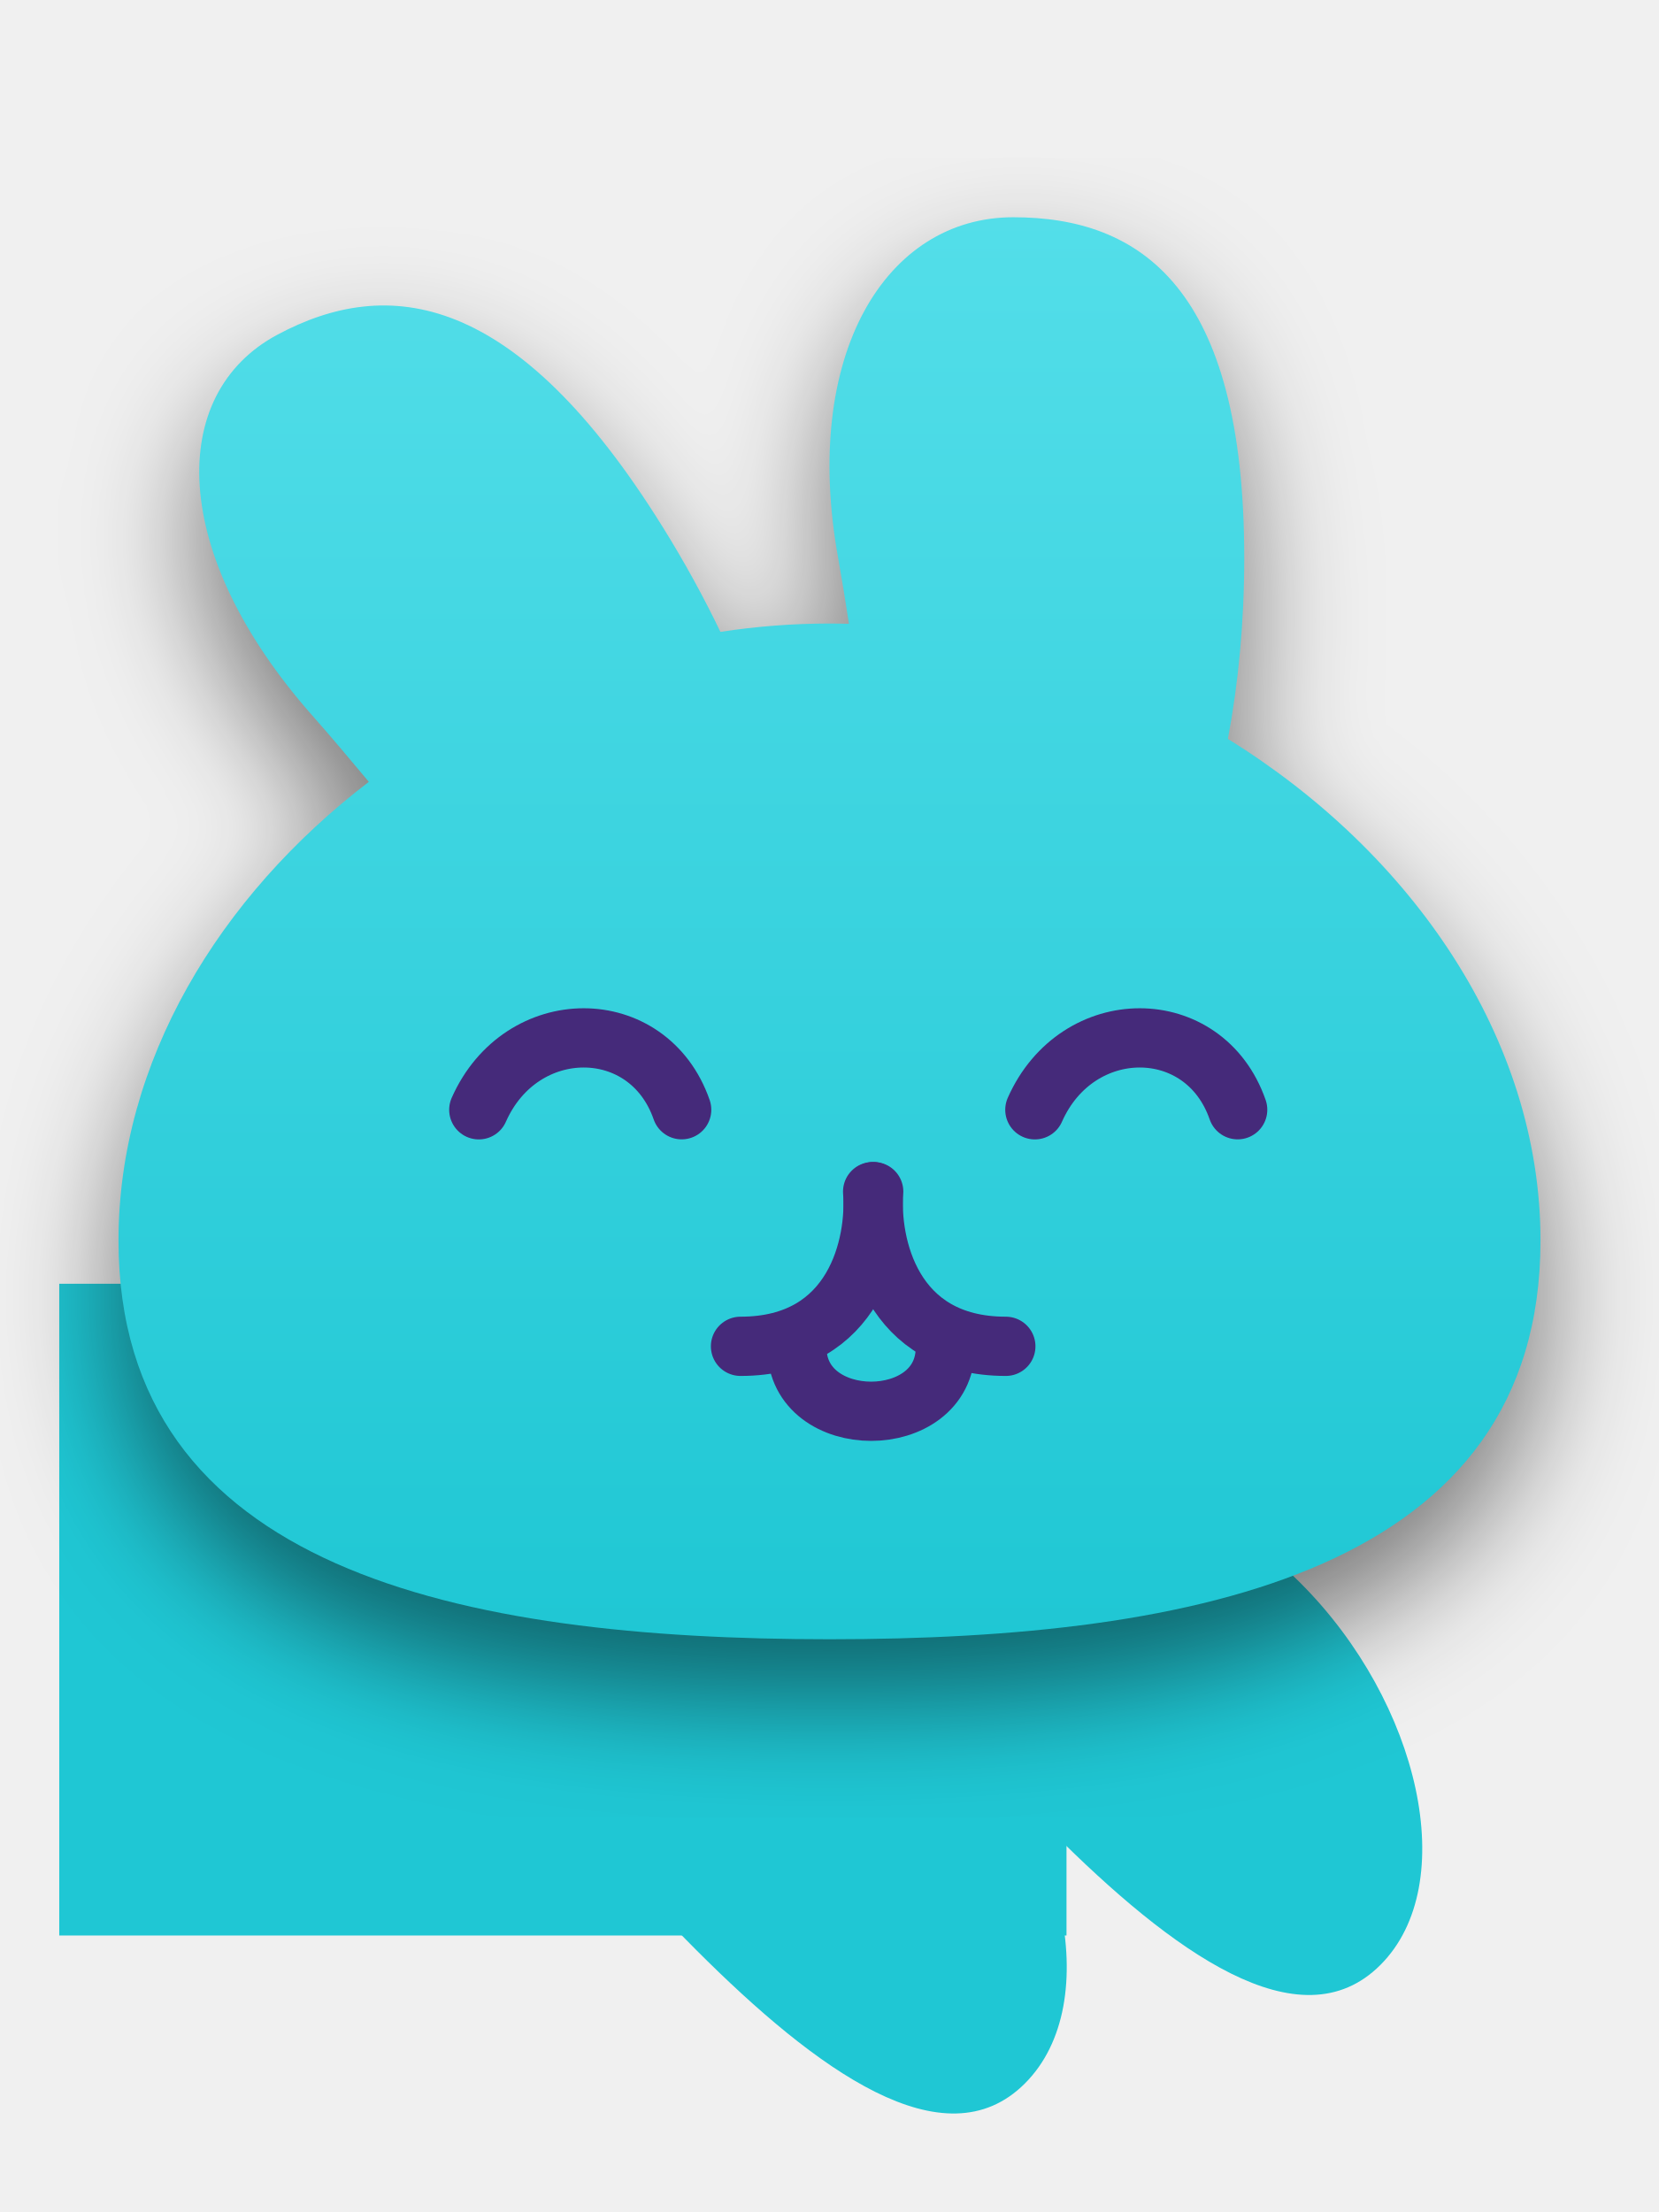
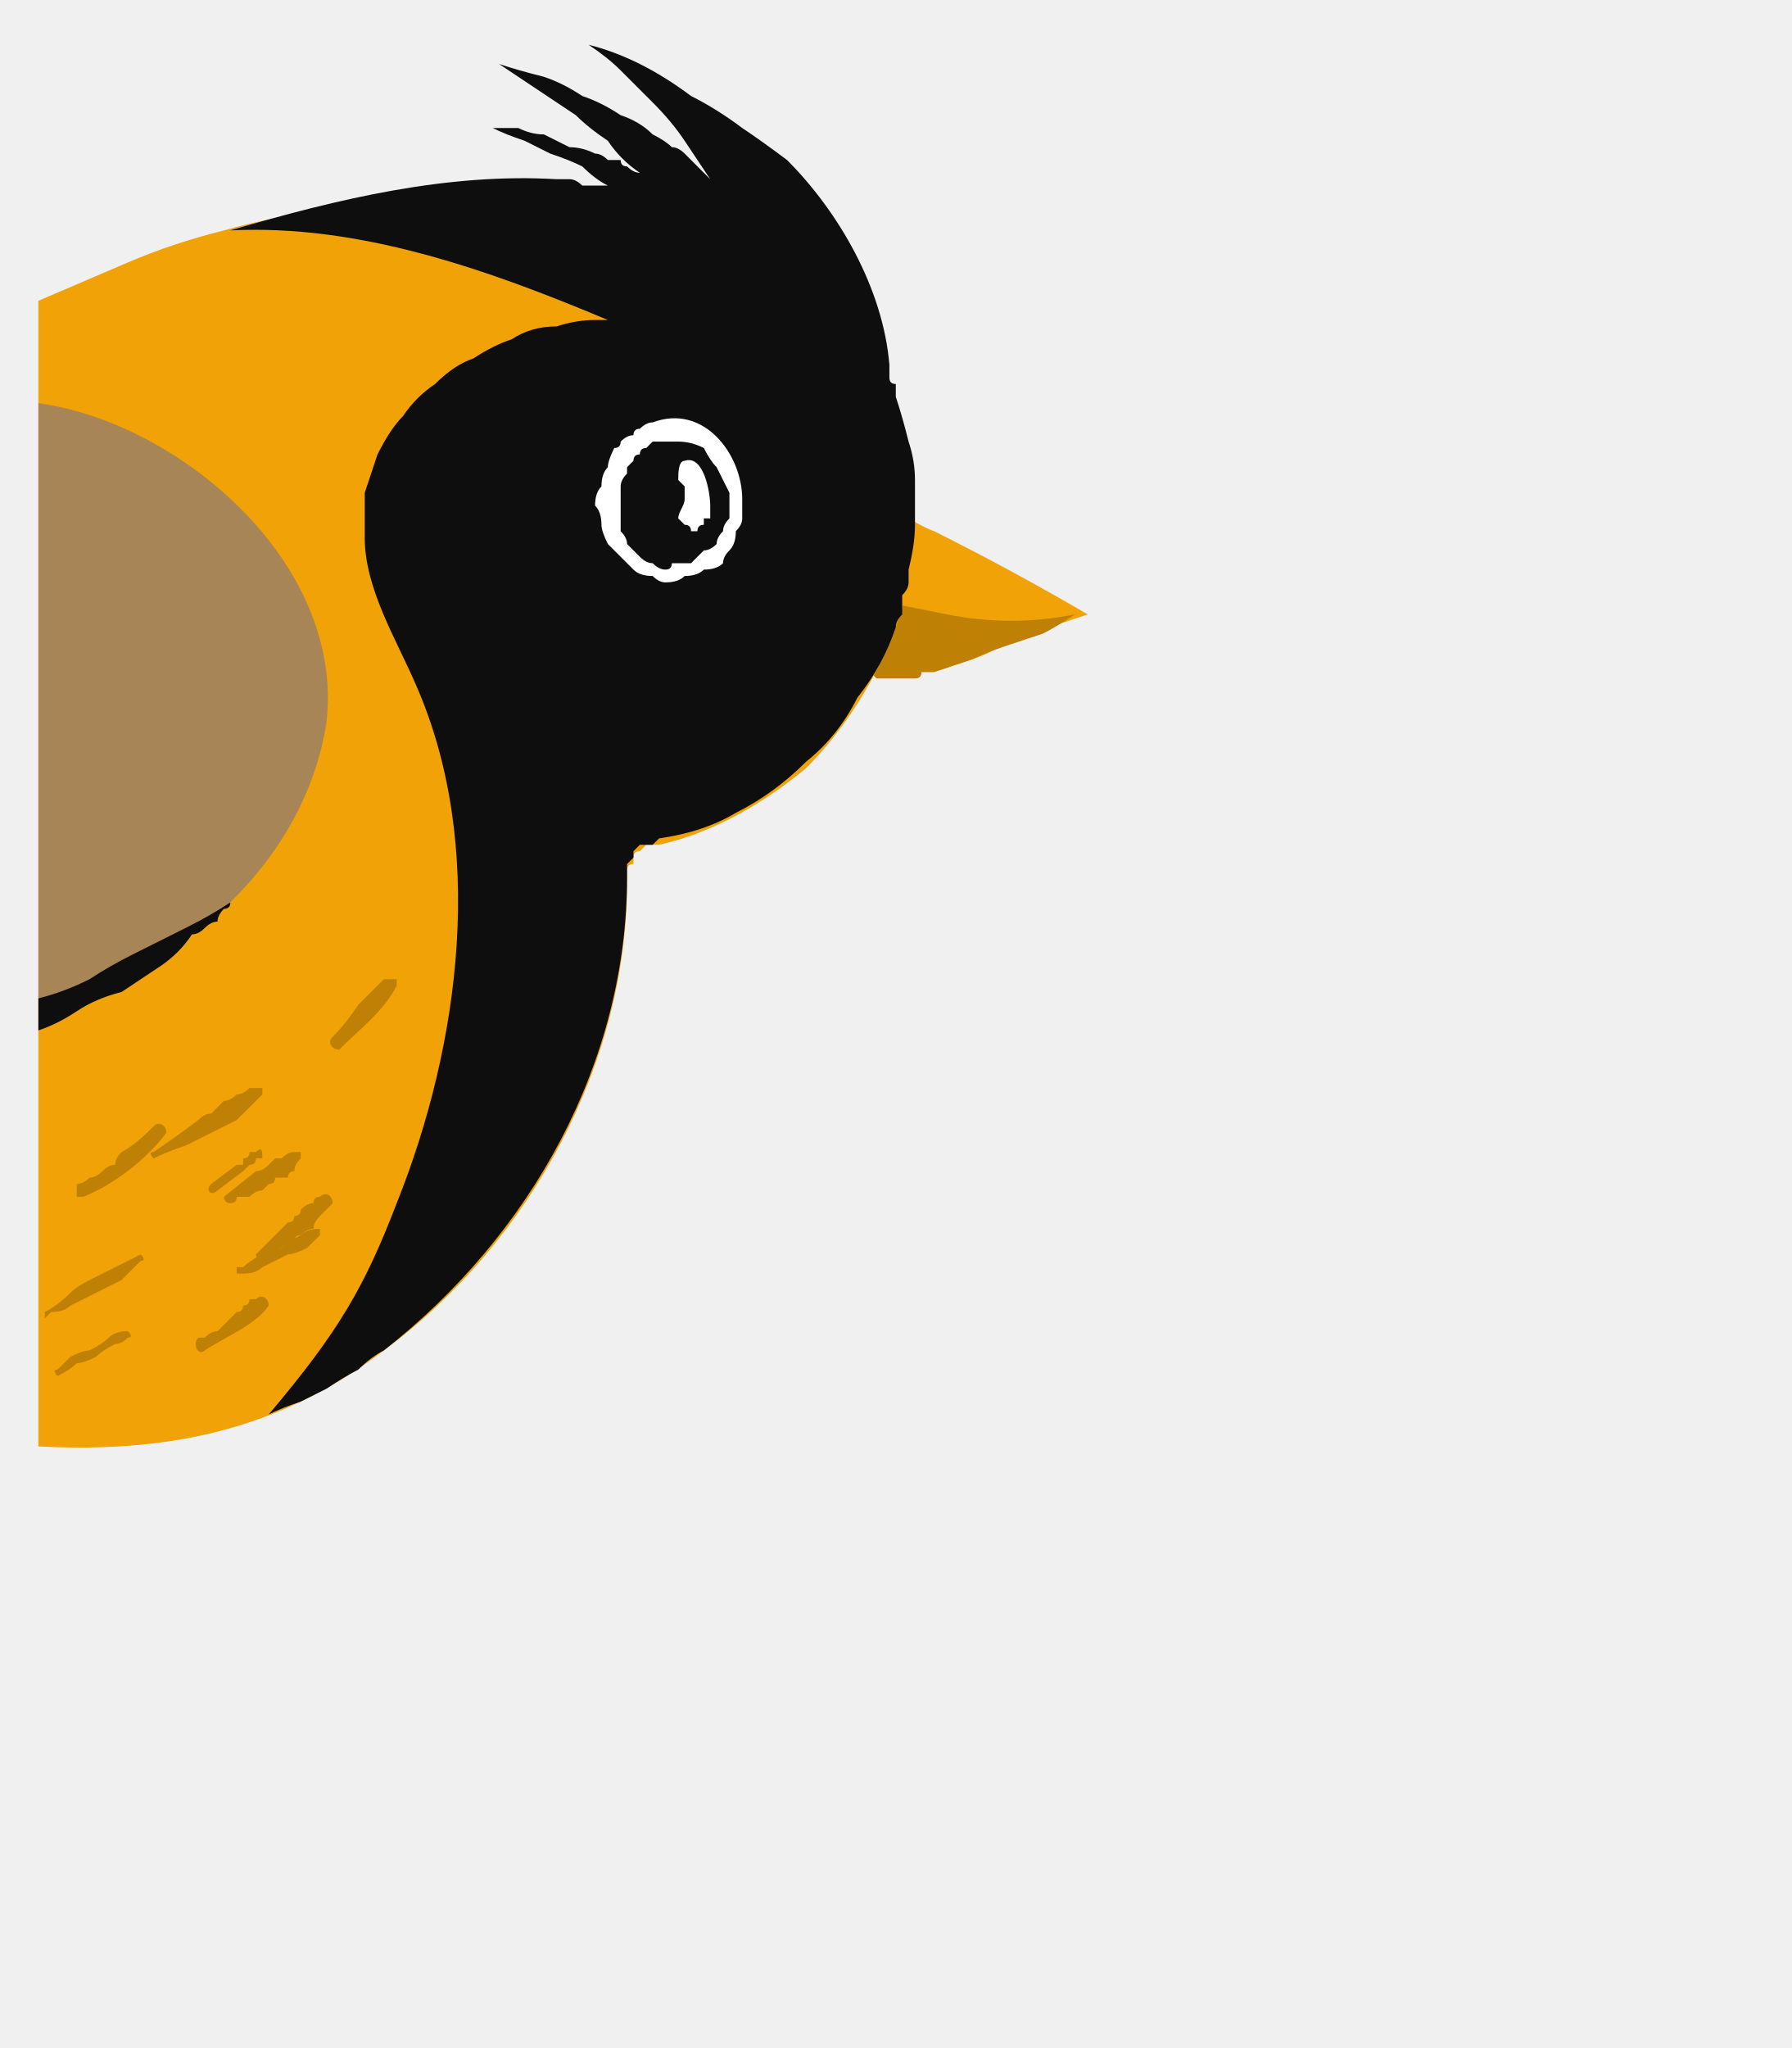
- <svg xmlns="http://www.w3.org/2000/svg" width="24" height="32" viewBox="0 0 28 32" fill="none">
-   <rect x="1" y="19" width="17" height="11" fill="#1FC7D4" />
-   <path d="M9.507 24.706C8.146 26.067 9.738 28.231 11.755 30.249C13.773 32.267 15.938 33.858 17.298 32.497C18.659 31.137 17.968 28.071 15.951 26.053C13.933 24.036 10.868 23.345 9.507 24.706Z" fill="#1FC7D4" />
-   <path d="M15.507 22.706C14.146 24.067 15.738 26.231 17.756 28.249C19.773 30.267 21.938 31.858 23.298 30.497C24.659 29.137 23.968 26.071 21.951 24.053C19.933 22.036 16.868 21.345 15.507 22.706Z" fill="#1FC7D4" />
-   <g filter="url(#filter0_d)">
-     <path fill-rule="evenodd" clip-rule="evenodd" d="M14.146 6.752C14.21 7.109 14.27 7.481 14.328 7.862C14.219 7.859 14.11 7.857 14 7.857C13.38 7.857 12.765 7.905 12.159 7.998C11.879 7.415 11.555 6.822 11.187 6.231C8.699 2.229 6.538 1.987 4.679 2.984C2.819 3.981 2.856 6.676 5.267 9.405C5.581 9.761 5.901 10.14 6.225 10.529C3.69 12.466 2 15.264 2 18.27C2 23.829 7.785 25 14 25C20.215 25 26 23.829 26 18.27C26 14.866 23.832 11.727 20.724 9.805C20.902 8.86 21 7.83 21 6.752C21 2.196 19.255 1 17.102 1C14.95 1 13.526 3.318 14.146 6.752Z" fill="url(#paint0_linear_bunnyhead_max)" />
-   </g>
-   <path d="M11.505 16.063C10.944 14.446 8.797 14.446 8.081 16.064" stroke="#452A7A" stroke-linecap="round" />
-   <path d="M20.889 16.063C20.328 14.446 18.182 14.446 17.466 16.064" stroke="#452A7A" stroke-linecap="round" />
-   <path d="M14.728 17.445C14.796 18.315 14.445 20.056 12.498 20.056" stroke="#452A7A" stroke-linecap="round" />
-   <path d="M14.746 17.445C14.678 18.315 15.03 20.056 16.976 20.056" stroke="#452A7A" stroke-linecap="round" />
-   <path d="M13.45 20.079C13.45 21.51 15.955 21.51 15.955 20.079" stroke="#452A7A" stroke-linecap="round" />
-   <defs>
-     <filter id="filter0_d" x="0" y="0" width="28" height="28" filterUnits="userSpaceOnUse" color-interpolation-filters="sRGB">
-       <feFlood flood-opacity="0" result="BackgroundImageFix" />
-       <feColorMatrix in="SourceAlpha" type="matrix" values="0 0 0 0 0 0 0 0 0 0 0 0 0 0 0 0 0 0 127 0" />
-       <feOffset dy="1" />
-       <feGaussianBlur stdDeviation="1" />
-       <feColorMatrix type="matrix" values="0 0 0 0 0 0 0 0 0 0 0 0 0 0 0 0 0 0 0.5 0" />
-       <feBlend mode="normal" in2="BackgroundImageFix" result="effect1_dropShadow" />
-       <feBlend mode="normal" in="SourceGraphic" in2="effect1_dropShadow" result="shape" />
-     </filter>
-     <linearGradient id="paint0_linear_bunnyhead_max" x1="14" y1="1" x2="14" y2="25" gradientUnits="userSpaceOnUse">
-       <stop stop-color="#53DEE9" />
-       <stop offset="1" stop-color="#1FC7D4" />
-     </linearGradient>
-   </defs>
+ <svg xmlns="http://www.w3.org/2000/svg" version="1.2" viewBox="0 0 28 32" width="28" height="32">
+   <style>.A{fill:#f0a206}.B{fill:#bf8006}.C{fill:#fff}.D{fill:#a78556}.E{fill:#0e0e0e}.F{fill:#29235c}</style>
+   <path class="A" d="m17 9.6q-0.3 0.1-0.6 0.2q-0.3 0.1-0.6 0.2q-0.3 0.2-0.6 0.3q-0.3 0.1-0.6 0.2q-0.1 0-0.2 0q0 0.1-0.1 0.1q-0.1 0-0.2 0q-0.1 0-0.2 0q-0.1 0-0.2 0q-0.1-0.1-0.1-0.1q-0.1-0.1-0.2-0.1q-0.1-0.1-0.1-0.2q-0.1-0.1-0.1-0.2q-0.1-0.1-0.1-0.2q-0.1-0.1-0.1-0.2q0 0 0-0.1q-0.1-0.2-0.1-0.3q0-0.1 0-0.2q0-0.1 0-0.2q0-0.1 0-0.2c0.1-0.3 0.3-0.7 0.6-0.7c0.3-0.1 0.8 0.3 1.1 0.4q1.2 0.6 2.4 1.3z" />
+   <path class="B" d="m13.3 10.2q-0.1-0.1-0.1-0.2q-0.1 0-0.1-0.1q-0.1-0.1-0.1-0.2q0-0.1 0-0.2q0-0.1-0.1-0.1q0-0.1 0-0.1q0-0.1 0-0.2q0 0 0-0.1q0.5 0.2 0.9 0.4q0.5 0.1 1 0.2q0.5 0.1 1 0.1q0.5 0 1-0.1q-0.3 0.2-0.5 0.3q-0.3 0.1-0.6 0.2q-0.3 0.1-0.5 0.2q-0.3 0.1-0.6 0.2q-0.1 0-0.2 0q0 0.1-0.1 0.1q-0.1 0-0.2 0q-0.1 0-0.2 0q-0.1 0-0.2 0q-0.1-0.1-0.1-0.1q-0.1-0.1-0.2-0.1q-0.1-0.1-0.1-0.2z" />
+   <path class="A" d="m13.1 4.9c0.5 0.7 0.9 1.5 1.1 2.4c0.1 0.8 0.1 1.7-0.2 2.5c-0.3 0.8-0.8 1.6-1.4 2.2c-0.6 0.5-1.4 1-2.3 1.2q0 0-0.1 0q0 0-0.1 0q-0.1 0.1-0.1 0.1q-0.1 0-0.1 0.1q0 0 0 0.1q-0.1 0-0.1 0.1q0 0 0 0.1q0 0 0 0.1c0 2.8-1.5 5.6-3.8 7.3c-1.7 1.3-3.5 1.6-5.4 1.5v-17.9q0.7-0.3 1.4-0.6q0.7-0.3 1.5-0.5q0.7-0.2 1.5-0.3q0.8-0.2 1.5-0.2c2.4-0.2 5-0.2 6.6 1.8z" />
+   <circle class="C" cx="10.3" cy="8" r="1.6" />
+   <path class="D" d="m5.1 11.3c-0.2 1.3-1 2.5-2.1 3.3q-0.2 0.3-0.5 0.5q-0.3 0.2-0.6 0.3q-0.4 0.2-0.7 0.4q-0.3 0.1-0.6 0.3v-9.8c2.2 0.3 4.8 2.5 4.5 5z" />
+   <path class="E" d="m1.4 15.3q0.3-0.2 0.7-0.4q0.4-0.2 0.8-0.4q0.4-0.2 0.7-0.4q0 0.1-0.1 0.1q-0.1 0.1-0.1 0.2q-0.1 0-0.2 0.1q-0.1 0.1-0.2 0.1q-0.2 0.3-0.5 0.5q-0.3 0.2-0.6 0.4q-0.4 0.1-0.7 0.3q-0.3 0.2-0.6 0.3v-0.5q0.4-0.1 0.8-0.3z" />
+   <path fill-rule="evenodd" class="E" d="m11.3 8.3q-0.1 0.1-0.1 0.2q-0.1 0.1-0.2 0.1q-0.1 0.1-0.2 0.2q-0.1 0-0.1 0q0 0-0.1 0q0 0-0.1 0q0 0.1-0.1 0.1q-0.1 0-0.2-0.1q-0.1 0-0.2-0.1q-0.1-0.1-0.2-0.2q0-0.1-0.1-0.2q0-0.1 0-0.2q0-0.1 0-0.3q0-0.1 0-0.2q0-0.1 0.1-0.2q0-0.1 0-0.1q0.1-0.1 0.1-0.1q0-0.1 0.1-0.1q0-0.1 0.1-0.1q0 0 0.1-0.1q0.1 0 0.1 0q0.1 0 0.2 0q0.1 0 0.1 0q0.2 0 0.4 0.1q0.1 0.2 0.2 0.3q0.1 0.2 0.2 0.4q0 0.2 0 0.4q-0.1 0.1-0.1 0.2zm-0.3-0.1q0 0 0-0.1q0.1 0 0.1 0q0-0.1 0-0.1q0-0.1 0-0.1c0-0.2-0.1-0.8-0.4-0.7c-0.1 0-0.1 0.2-0.1 0.3q0 0 0 0q0.1 0.1 0.1 0.1q0 0 0 0.1q0 0 0 0.1c0 0.1-0.1 0.2-0.1 0.3l0.1 0.1q0 0 0 0q0.1 0 0.1 0.1q0.1 0 0.1 0q0-0.1 0.1-0.1z" />
+   <path class="B" d="m4 19.6q0.2-0.2 0.5-0.5q0.1 0 0.1-0.1q0.1 0 0.1-0.1q0.1-0.1 0.2-0.1q0-0.1 0.1-0.1c0.1-0.1 0.2 0 0.2 0.1q-0.1 0.1-0.1 0.1q-0.1 0.1-0.1 0.1q-0.1 0.1-0.1 0.2q-0.1 0-0.2 0.1q-0.1 0-0.1 0.1q-0.1 0-0.2 0.1q-0.1 0-0.2 0.1q0 0-0.1 0.1c-0.1 0-0.1-0.1-0.1-0.1z" />
+   <path class="B" d="m3.8 19.9q0 0 0 0q0 0 0 0q0 0 0 0q0 0-0.1 0q0 0 0-0.1q0.1 0 0.1 0q0 0 0 0q0.1-0.1 0.3-0.2q0.1-0.1 0.3-0.1q0.1-0.1 0.3-0.2q0.1-0.1 0.3-0.1q0 0 0 0q0 0 0 0q0 0 0 0q0 0 0 0q0.1 0 0.1 0q0 0 0 0q0 0-0.1 0q0 0.1 0 0.1q-0.1 0.1-0.2 0.2q-0.2 0.1-0.3 0.1q-0.2 0.1-0.4 0.2q-0.1 0.1-0.3 0.1q0 0 0 0z" />
+   <path class="B" d="m3.2 21.1c-0.1 0.1-0.2-0.1-0.1-0.2q0.1 0 0.1 0q0.1-0.1 0.2-0.1q0 0 0.1-0.1q0 0 0.1-0.1q0 0 0.1-0.1q0.1 0 0.1-0.1q0.1 0 0.1-0.1q0.1 0 0.1 0c0.1-0.1 0.2 0 0.2 0.1c-0.2 0.3-0.7 0.5-1 0.7z" />
+   <path class="B" d="m2.4 18.1c0 0-0.1-0.1 0-0.1q0.3-0.2 0.7-0.5q0.1-0.1 0.2-0.1q0.1-0.1 0.2-0.2q0.1 0 0.2-0.1q0.1 0 0.2-0.1q0.1 0 0.1 0q0 0 0 0q0 0 0 0q0.1 0 0.1 0q0 0 0 0q0 0.1 0 0.1q0 0 0 0q0 0 0 0q-0.2 0.2-0.4 0.4q-0.2 0.1-0.4 0.2q-0.2 0.1-0.4 0.2q-0.3 0.1-0.5 0.2z" />
+   <path class="B" d="m3.6 18.8c-0.1 0-0.1-0.1-0.1-0.1l0.5-0.4q0.1 0 0.2-0.1q0 0 0.1-0.1q0.1 0 0.1 0q0.1-0.1 0.2-0.1q0 0 0 0q0.1 0 0.1 0q0 0.1 0 0.1q0 0 0 0q-0.1 0.1-0.1 0.2q-0.1 0-0.1 0.1q-0.1 0-0.2 0q0 0.1-0.1 0.1q-0.1 0.1-0.1 0.1q-0.1 0-0.2 0.1q-0.1 0-0.2 0q0 0.1-0.1 0.1z" />
+   <path class="B" d="m5.3 16.4c-0.1 0-0.2-0.1-0.1-0.2q0.2-0.2 0.4-0.5q0 0 0.1-0.1q0 0 0.1-0.1q0 0 0.1-0.1q0 0 0.1-0.1q0 0 0.1 0q0 0 0.1 0q0 0 0 0.1q0 0 0 0c-0.2 0.4-0.6 0.7-0.9 1z" />
+   <path class="B" d="m2.2 19.7q-0.1 0.1-0.3 0.3q-0.2 0.1-0.4 0.2q-0.2 0.1-0.4 0.2q-0.1 0.1-0.3 0.1q-0.1 0.1-0.1 0.1q0-0.1 0-0.1q0 0 0 0q0 0 0 0q0.2-0.1 0.4-0.3q0.1-0.1 0.3-0.2q0.2-0.1 0.4-0.2q0.2-0.1 0.4-0.2c0 0 0.1 0.1 0 0.1z" />
+   <path class="B" d="m2 20.9q-0.1 0.1-0.2 0.1q-0.2 0.1-0.3 0.2q-0.2 0.1-0.3 0.1q-0.1 0.1-0.3 0.2c0 0-0.1-0.1 0-0.1q0.1-0.1 0.2-0.2q0.2-0.1 0.3-0.1q0.2-0.1 0.3-0.2q0.1-0.1 0.3-0.1c0 0 0.1 0.1 0 0.1z" />
+   <path class="B" d="m3.4 18.6c-0.1 0.1-0.2 0-0.1-0.1l0.4-0.3q0 0 0.1 0q0-0.1 0-0.1q0.1 0 0.1-0.1q0.1 0 0.1 0c0.1-0.1 0.1 0 0.1 0.1q0 0-0.1 0q0 0.1-0.1 0.1q0 0-0.1 0.1q0 0 0 0l-0.4 0.3z" />
+   <path class="B" d="m1.3 18.7q0 0 0 0q0 0 0 0q0 0-0.1 0q0-0.1 0-0.1q0 0 0 0q0 0 0 0q0 0 0-0.1q0 0 0 0q0.1 0 0.2-0.1q0.1 0 0.2-0.1q0.1-0.1 0.2-0.1q0-0.1 0.1-0.2c0.2-0.1 0.4-0.3 0.5-0.4c0.1-0.1 0.2 0 0.2 0.1c-0.3 0.4-0.8 0.8-1.3 1z" />
+   <path class="F" d="m7.3 10.4q0.1 0.1 0.1 0.2q0.1 0.1 0.2 0.2q0 0.1 0.1 0.2c0.2 0.2 0.5 0.4 0.7 0.6c0.3 0.5 0.5 0.9 1 1.3q-0.2-0.1-0.5-0.2q-0.2-0.1-0.5-0.2q-0.2-0.1-0.4-0.3q-0.2-0.2-0.4-0.4q-0.1-0.2-0.3-0.4q-0.1-0.2-0.2-0.5q-0.2-0.2-0.2-0.5q-0.1-0.2-0.2-0.5q-0.1-0.2-0.1-0.4q0-0.2 0-0.4q0-0.3 0-0.5q0-0.2 0.1-0.4q0 0.1 0 0.3q0 0.1 0 0.3q0 0.1 0 0.2q0 0.2 0.1 0.3q0 0.1 0 0.2q0.1 0.1 0.1 0.3q0.1 0.1 0.1 0.2q0.1 0.1 0.2 0.2q0 0.1 0.1 0.2z" />
+   <path fill-rule="evenodd" class="E" d="m10.2 13.2q0 0-0.1 0q-0.1 0-0.1 0q-0.1 0.1-0.1 0.1q0 0.1 0 0.1q-0.1 0.1-0.1 0.1q0 0.1 0 0.1q0 0.1 0 0.1c0 2.9-1.5 5.6-3.8 7.4q-0.2 0.1-0.4 0.3q-0.2 0.1-0.5 0.3q-0.2 0.1-0.4 0.2q-0.3 0.1-0.5 0.2c1.1-1.3 1.5-2 2-3.3c1-2.5 1.4-5.6 0.3-8.1c-0.3-0.7-0.8-1.5-0.8-2.3q0-0.3 0-0.7q0.1-0.3 0.2-0.6q0.2-0.4 0.4-0.6q0.2-0.3 0.5-0.5q0.3-0.3 0.6-0.4q0.3-0.2 0.6-0.3q0.3-0.2 0.7-0.2q0.3-0.1 0.6-0.1h0.2c-1.9-0.8-3.9-1.5-5.9-1.4c1.7-0.5 3.4-0.9 5.1-0.8q0.1 0 0.2 0q0.1 0 0.2 0.1q0.1 0 0.2 0q0.1 0 0.2 0q-0.2-0.1-0.4-0.3q-0.2-0.1-0.5-0.2q-0.2-0.1-0.4-0.2q-0.3-0.1-0.5-0.2q0.2 0 0.4 0q0.2 0.1 0.4 0.1q0.2 0.1 0.4 0.2q0.2 0 0.4 0.1q0.1 0 0.2 0.1q0.1 0 0.2 0q0 0.1 0.1 0.1q0.1 0.1 0.2 0.1q-0.3-0.2-0.5-0.5q-0.3-0.2-0.5-0.4q-0.3-0.2-0.6-0.4q-0.3-0.2-0.6-0.4q0.3 0.1 0.7 0.2q0.3 0.1 0.6 0.3q0.3 0.1 0.6 0.3q0.3 0.1 0.5 0.3q0.2 0.1 0.3 0.2q0.1 0 0.2 0.1q0.1 0.1 0.2 0.2q0.1 0.1 0.2 0.2q-0.2-0.3-0.4-0.6q-0.2-0.3-0.5-0.6q-0.2-0.2-0.5-0.5q-0.2-0.2-0.5-0.4q0.4 0.1 0.8 0.3q0.4 0.2 0.8 0.5q0.4 0.2 0.8 0.5q0.3 0.2 0.7 0.5c0.8 0.8 1.5 2 1.6 3.2q0 0 0 0q0 0.1 0 0.1q0 0 0 0.1q0 0 0 0q0 0.1 0.1 0.1q0 0 0 0.1q0 0 0 0q0 0.1 0 0.1q0.1 0.3 0.2 0.7q0.1 0.3 0.1 0.6q0 0.4 0 0.7q0 0.3-0.1 0.7v-0.1q0 0.2 0 0.3q0 0.1-0.1 0.2q0 0.1 0 0.3q-0.1 0.1-0.1 0.2q-0.2 0.6-0.6 1.1q-0.3 0.6-0.8 1q-0.5 0.5-1.1 0.8q-0.5 0.3-1.2 0.4q0 0-0.1 0.1zm1.2-4.6q0.1-0.1 0.1-0.3q0.1-0.1 0.1-0.2q0-0.1 0-0.3c0-0.7-0.6-1.5-1.4-1.2q-0.1 0-0.2 0.1q-0.1 0-0.1 0.1q-0.1 0-0.2 0.1q0 0.1-0.1 0.1q-0.1 0.2-0.1 0.3q-0.1 0.1-0.1 0.3q-0.1 0.1-0.1 0.3q0.1 0.1 0.1 0.3q0 0.1 0.1 0.3q0.1 0.1 0.2 0.2q0.1 0.1 0.2 0.2q0.1 0.1 0.3 0.1q0.1 0.1 0.2 0.1q0.2 0 0.3-0.1q0.2 0 0.3-0.1q0.2 0 0.3-0.1q0-0.1 0.1-0.2z" />
</svg>
